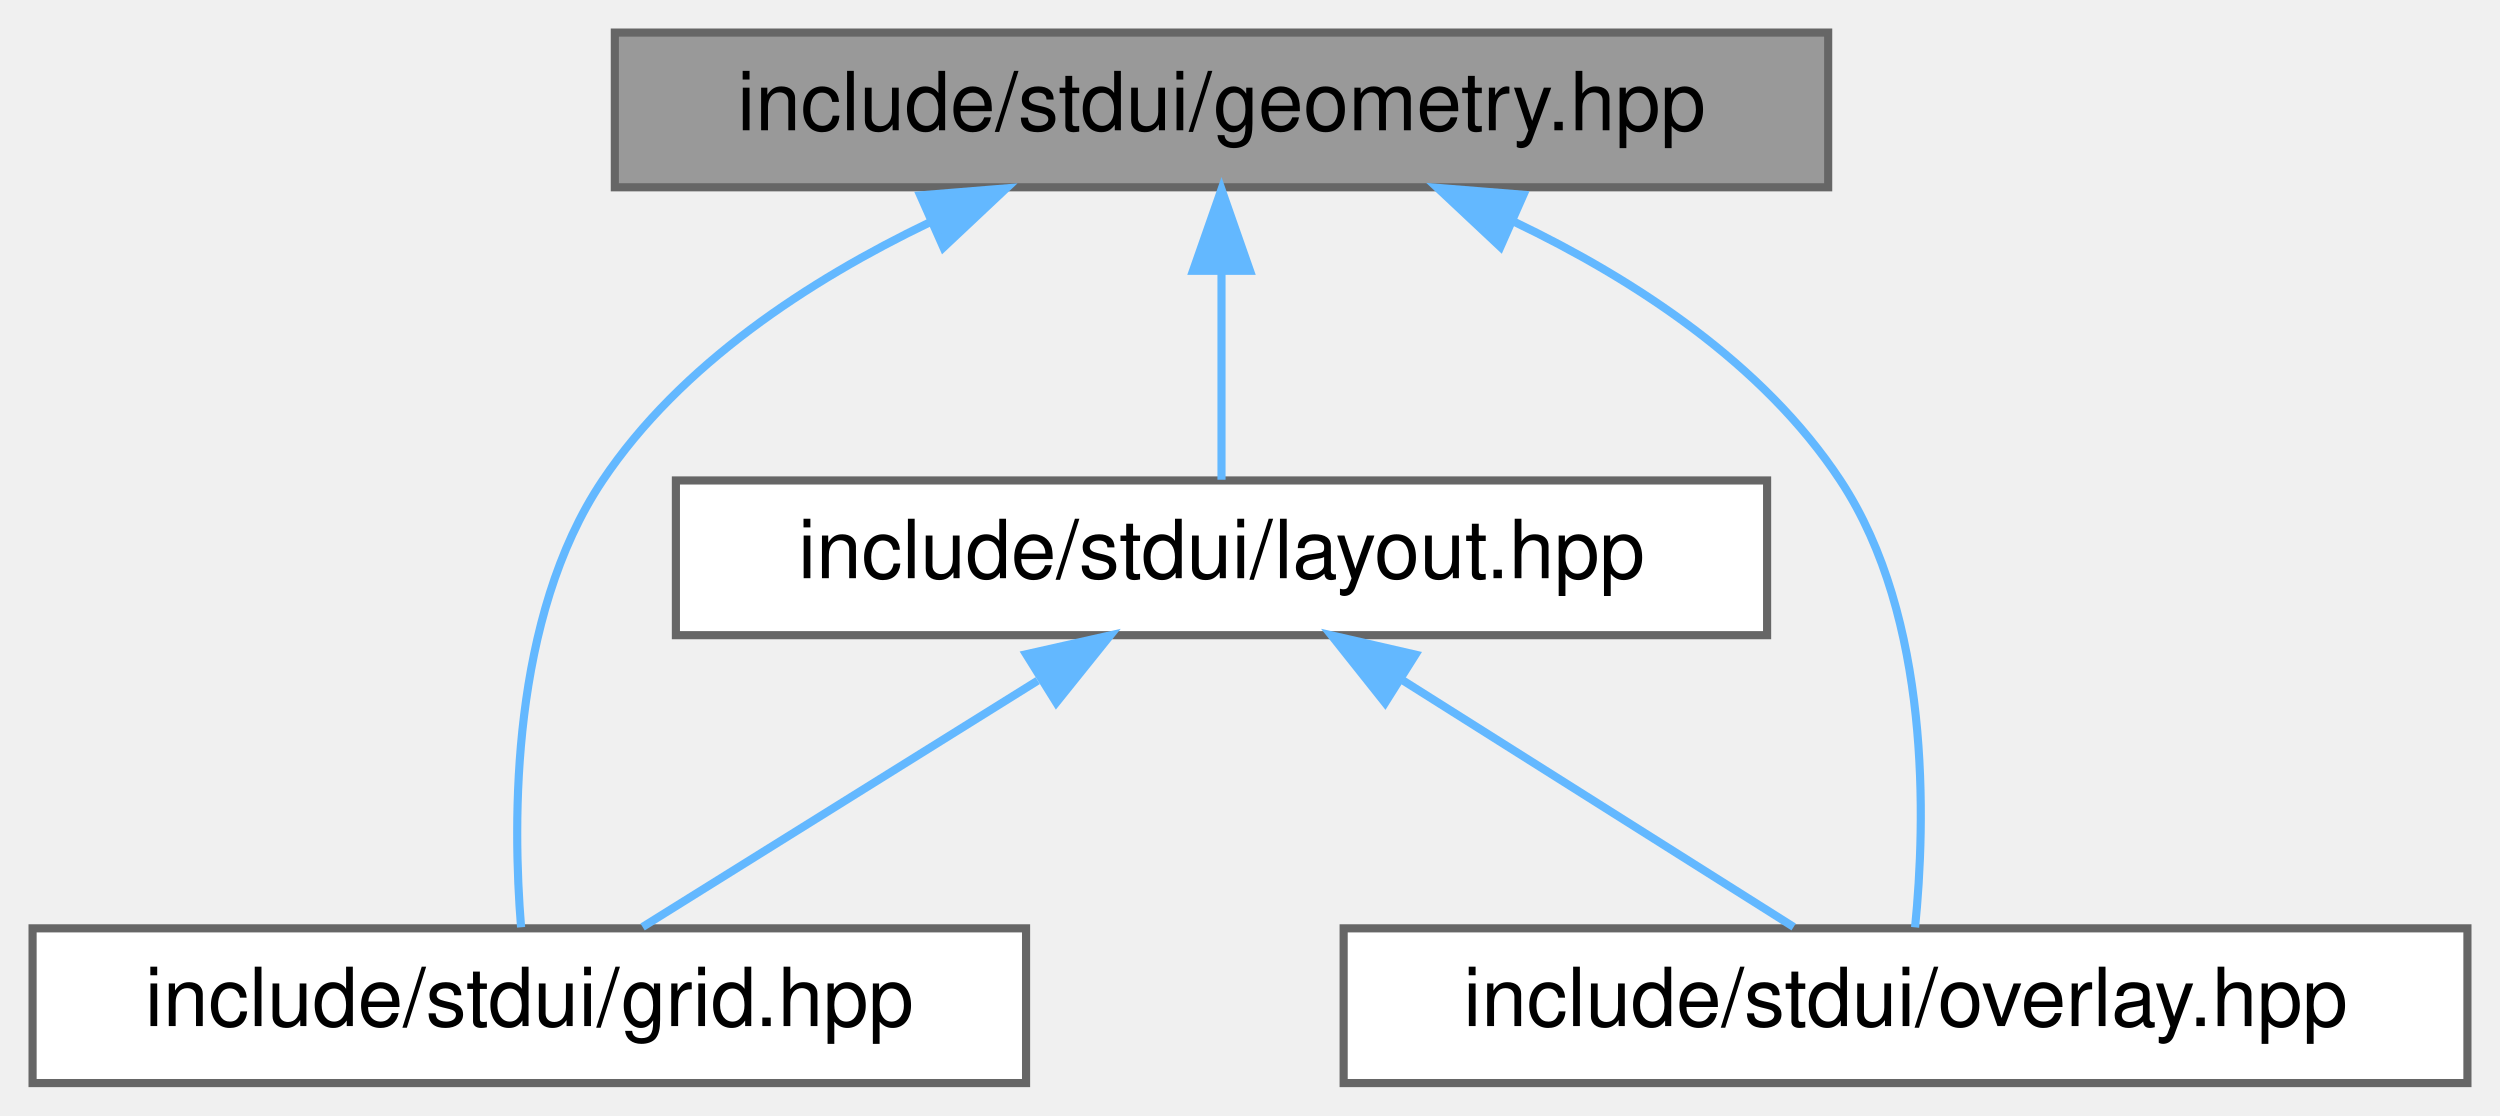
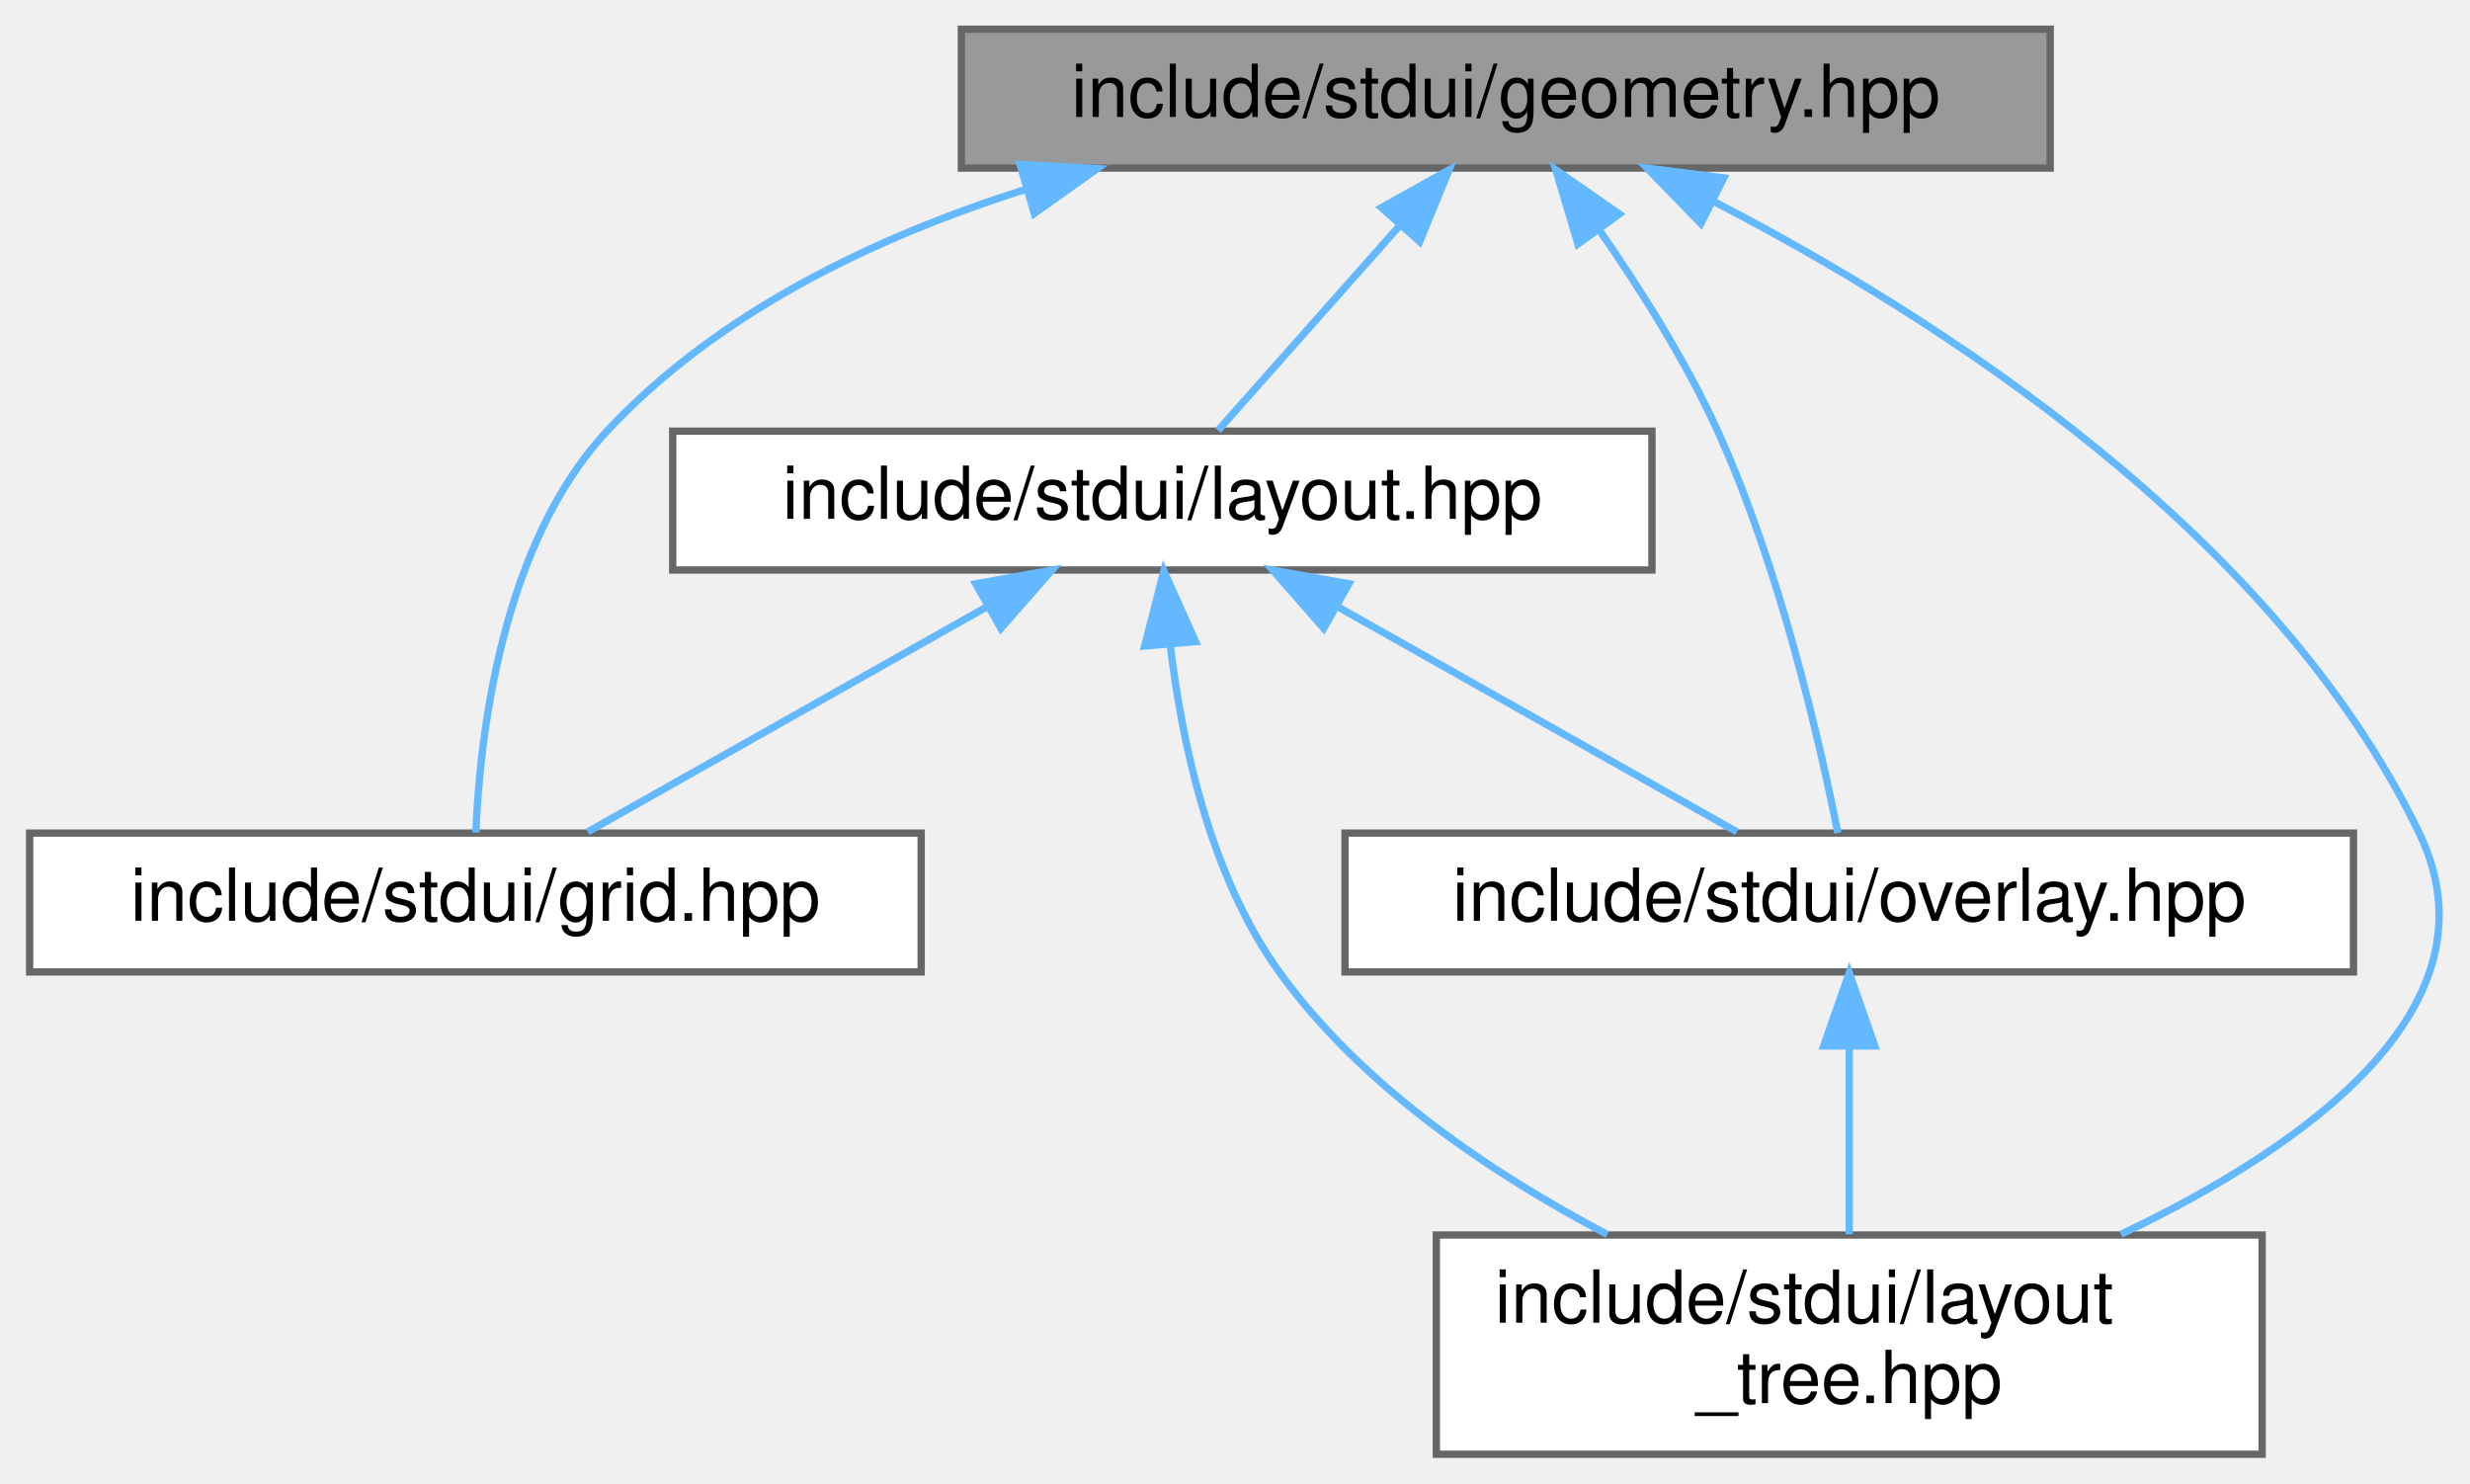
- <svg xmlns="http://www.w3.org/2000/svg" xmlns:xlink="http://www.w3.org/1999/xlink" width="307pt" height="137pt" viewBox="0.00 0.00 307.00 137.00">
-   <g id="graph0" class="graph" transform="scale(1 1) rotate(0) translate(4 133)">
+ <svg xmlns="http://www.w3.org/2000/svg" xmlns:xlink="http://www.w3.org/1999/xlink" width="338pt" height="203pt" viewBox="0.00 0.00 337.89 203.00">
+   <g id="graph0" class="graph" transform="scale(1 1) rotate(0) translate(4 199)">
    <g id="Node000001" class="node">
      <g id="a_Node000001">
        <a xlink:title=" ">
-           <polygon fill="#999999" stroke="#666666" points="220.5,-129 71.5,-129 71.5,-110 220.5,-110 220.5,-129" />
-           <text text-anchor="middle" x="146" y="-117" font-family="Helvetica,sans-Serif" font-size="10.00">include/stdui/geometry.hpp</text>
+           <polygon fill="#999999" stroke="#666666" points="276.5,-195 127.5,-195 127.5,-176 276.5,-176 276.5,-195" />
+           <text text-anchor="middle" x="202" y="-183" font-family="Helvetica,sans-Serif" font-size="10.00">include/stdui/geometry.hpp</text>
        </a>
      </g>
    </g>
    <g id="Node000002" class="node">
      <g id="a_Node000002">
        <a xlink:href="grid_8hpp.html" target="_top" xlink:title=" ">
-           <polygon fill="white" stroke="#666666" points="122,-19 0,-19 0,0 122,0 122,-19" />
-           <text text-anchor="middle" x="61" y="-7" font-family="Helvetica,sans-Serif" font-size="10.00">include/stdui/grid.hpp</text>
+           <polygon fill="white" stroke="#666666" points="122,-85 0,-85 0,-66 122,-66 122,-85" />
+           <text text-anchor="middle" x="61" y="-73" font-family="Helvetica,sans-Serif" font-size="10.00">include/stdui/grid.hpp</text>
        </a>
      </g>
    </g>
    <g id="edge1_Node000001_Node000002" class="edge">
      <g id="a_edge1_Node000001_Node000002">
        <a xlink:title=" ">
-           <path fill="none" stroke="#63b8ff" d="M110.12,-105.67C95.39,-98.59 79.57,-88.27 70,-74 58.71,-57.17 58.92,-32.18 59.99,-19.13" />
-           <polygon fill="#63b8ff" stroke="#63b8ff" points="109.01,-109.01 119.57,-109.87 111.85,-102.61 109.01,-109.01" />
+           <path fill="none" stroke="#63b8ff" d="M136.32,-173.09C115.55,-166.53 94.1,-156.21 79,-140 64.63,-124.57 61.62,-98.52 61.06,-85.08" />
+           <polygon fill="#63b8ff" stroke="#63b8ff" points="135.53,-176.5 146.11,-175.93 137.48,-169.78 135.53,-176.5" />
        </a>
      </g>
    </g>
    <g id="Node000003" class="node">
      <g id="a_Node000003">
        <a xlink:href="layout_8hpp.html" target="_top" xlink:title=" ">
-           <polygon fill="white" stroke="#666666" points="213,-74 79,-74 79,-55 213,-55 213,-74" />
-           <text text-anchor="middle" x="146" y="-62" font-family="Helvetica,sans-Serif" font-size="10.00">include/stdui/layout.hpp</text>
+           <polygon fill="white" stroke="#666666" points="222,-140 88,-140 88,-121 222,-121 222,-140" />
+           <text text-anchor="middle" x="155" y="-128" font-family="Helvetica,sans-Serif" font-size="10.00">include/stdui/layout.hpp</text>
        </a>
      </g>
    </g>
    <g id="edge2_Node000001_Node000003" class="edge">
      <g id="a_edge2_Node000001_Node000003">
        <a xlink:title=" ">
-           <path fill="none" stroke="#63b8ff" d="M146,-99.66C146,-90.93 146,-80.99 146,-74.09" />
-           <polygon fill="#63b8ff" stroke="#63b8ff" points="142.5,-99.75 146,-109.75 149.5,-99.75 142.5,-99.75" />
+           <path fill="none" stroke="#63b8ff" d="M187.58,-168.24C179.34,-158.95 169.35,-147.68 162.62,-140.09" />
+           <polygon fill="#63b8ff" stroke="#63b8ff" points="184.99,-170.59 194.24,-175.75 190.22,-165.94 184.99,-170.59" />
        </a>
      </g>
    </g>
    <g id="Node000004" class="node">
      <g id="a_Node000004">
-         <a xlink:href="overlay_8hpp.html" target="_top" xlink:title=" ">
-           <polygon fill="white" stroke="#666666" points="299,-19 161,-19 161,0 299,0 299,-19" />
-           <text text-anchor="middle" x="230" y="-7" font-family="Helvetica,sans-Serif" font-size="10.00">include/stdui/overlay.hpp</text>
+         <a xlink:href="layout__tree_8hpp.html" target="_top" xlink:title=" ">
+           <polygon fill="white" stroke="#666666" points="305.5,-30 192.5,-30 192.5,0 305.5,0 305.5,-30" />
+           <text text-anchor="start" x="200.5" y="-18" font-family="Helvetica,sans-Serif" font-size="10.00">include/stdui/layout</text>
+           <text text-anchor="middle" x="249" y="-7" font-family="Helvetica,sans-Serif" font-size="10.00">_tree.hpp</text>
        </a>
      </g>
    </g>
-     <g id="edge5_Node000001_Node000004" class="edge">
-       <g id="a_edge5_Node000001_Node000004">
+     <g id="edge7_Node000001_Node000004" class="edge">
+       <g id="a_edge7_Node000001_Node000004">
        <a xlink:title=" ">
-           <path fill="none" stroke="#63b8ff" d="M181.99,-105.74C196.74,-98.67 212.54,-88.34 222,-74 233.14,-57.12 232.48,-32.15 231.17,-19.12" />
-           <polygon fill="#63b8ff" stroke="#63b8ff" points="180.25,-102.68 172.52,-109.93 183.08,-109.08 180.25,-102.68" />
+           <path fill="none" stroke="#63b8ff" d="M230.55,-171.38C260.87,-155.69 307.11,-126.26 327,-85 338.46,-61.22 311.48,-42.12 286.18,-30.1" />
+           <polygon fill="#63b8ff" stroke="#63b8ff" points="228.7,-168.4 221.32,-176 231.83,-174.66 228.7,-168.4" />
+         </a>
+       </g>
+     </g>
+     <g id="Node000005" class="node">
+       <g id="a_Node000005">
+         <a xlink:href="overlay_8hpp.html" target="_top" xlink:title=" ">
+           <polygon fill="white" stroke="#666666" points="318,-85 180,-85 180,-66 318,-66 318,-85" />
+           <text text-anchor="middle" x="249" y="-73" font-family="Helvetica,sans-Serif" font-size="10.00">include/stdui/overlay.hpp</text>
+         </a>
+       </g>
+     </g>
+     <g id="edge8_Node000001_Node000005" class="edge">
+       <g id="a_edge8_Node000001_Node000005">
+         <a xlink:title=" ">
+           <path fill="none" stroke="#63b8ff" d="M214.74,-167.61C220.33,-159.58 226.62,-149.64 231,-140 239.54,-121.23 244.97,-97.46 247.44,-85" />
+           <polygon fill="#63b8ff" stroke="#63b8ff" points="211.87,-165.61 208.84,-175.76 217.54,-169.71 211.87,-165.61" />
        </a>
      </g>
    </g>
    <g id="edge3_Node000003_Node000002" class="edge">
      <g id="a_edge3_Node000003_Node000002">
        <a xlink:title=" ">
-           <path fill="none" stroke="#63b8ff" d="M123.43,-49.42C108,-39.81 88.05,-27.37 74.91,-19.17" />
-           <polygon fill="#63b8ff" stroke="#63b8ff" points="122.01,-52.66 132.34,-54.98 125.71,-46.72 122.01,-52.66" />
+           <path fill="none" stroke="#63b8ff" d="M131,-115.97C113.81,-106.28 91.19,-93.52 76.38,-85.17" />
+           <polygon fill="#63b8ff" stroke="#63b8ff" points="129.47,-119.12 139.9,-120.98 132.91,-113.02 129.47,-119.12" />
        </a>
      </g>
    </g>
    <g id="edge4_Node000003_Node000004" class="edge">
      <g id="a_edge4_Node000003_Node000004">
        <a xlink:title=" ">
-           <path fill="none" stroke="#63b8ff" d="M168.31,-49.42C183.55,-39.81 203.27,-27.37 216.26,-19.17" />
-           <polygon fill="#63b8ff" stroke="#63b8ff" points="166.09,-46.69 159.5,-54.98 169.82,-52.61 166.09,-46.69" />
+           <path fill="none" stroke="#63b8ff" d="M156.08,-110.79C157.67,-97.26 161.56,-79.12 171,-66 182.27,-50.33 200.12,-38.37 215.89,-30.08" />
+           <polygon fill="#63b8ff" stroke="#63b8ff" points="152.58,-110.6 155.21,-120.86 159.55,-111.2 152.58,-110.6" />
+         </a>
+       </g>
+     </g>
+     <g id="edge5_Node000003_Node000005" class="edge">
+       <g id="a_edge5_Node000003_Node000005">
+         <a xlink:title=" ">
+           <path fill="none" stroke="#63b8ff" d="M179,-115.97C196.19,-106.28 218.81,-93.52 233.62,-85.17" />
+           <polygon fill="#63b8ff" stroke="#63b8ff" points="177.09,-113.02 170.1,-120.98 180.53,-119.12 177.09,-113.02" />
+         </a>
+       </g>
+     </g>
+     <g id="edge6_Node000005_Node000004" class="edge">
+       <g id="a_edge6_Node000005_Node000004">
+         <a xlink:title=" ">
+           <path fill="none" stroke="#63b8ff" d="M249,-55.65C249,-47.36 249,-37.78 249,-30.11" />
+           <polygon fill="#63b8ff" stroke="#63b8ff" points="245.5,-55.87 249,-65.87 252.5,-55.87 245.5,-55.87" />
        </a>
      </g>
    </g>
  </g>
</svg>
